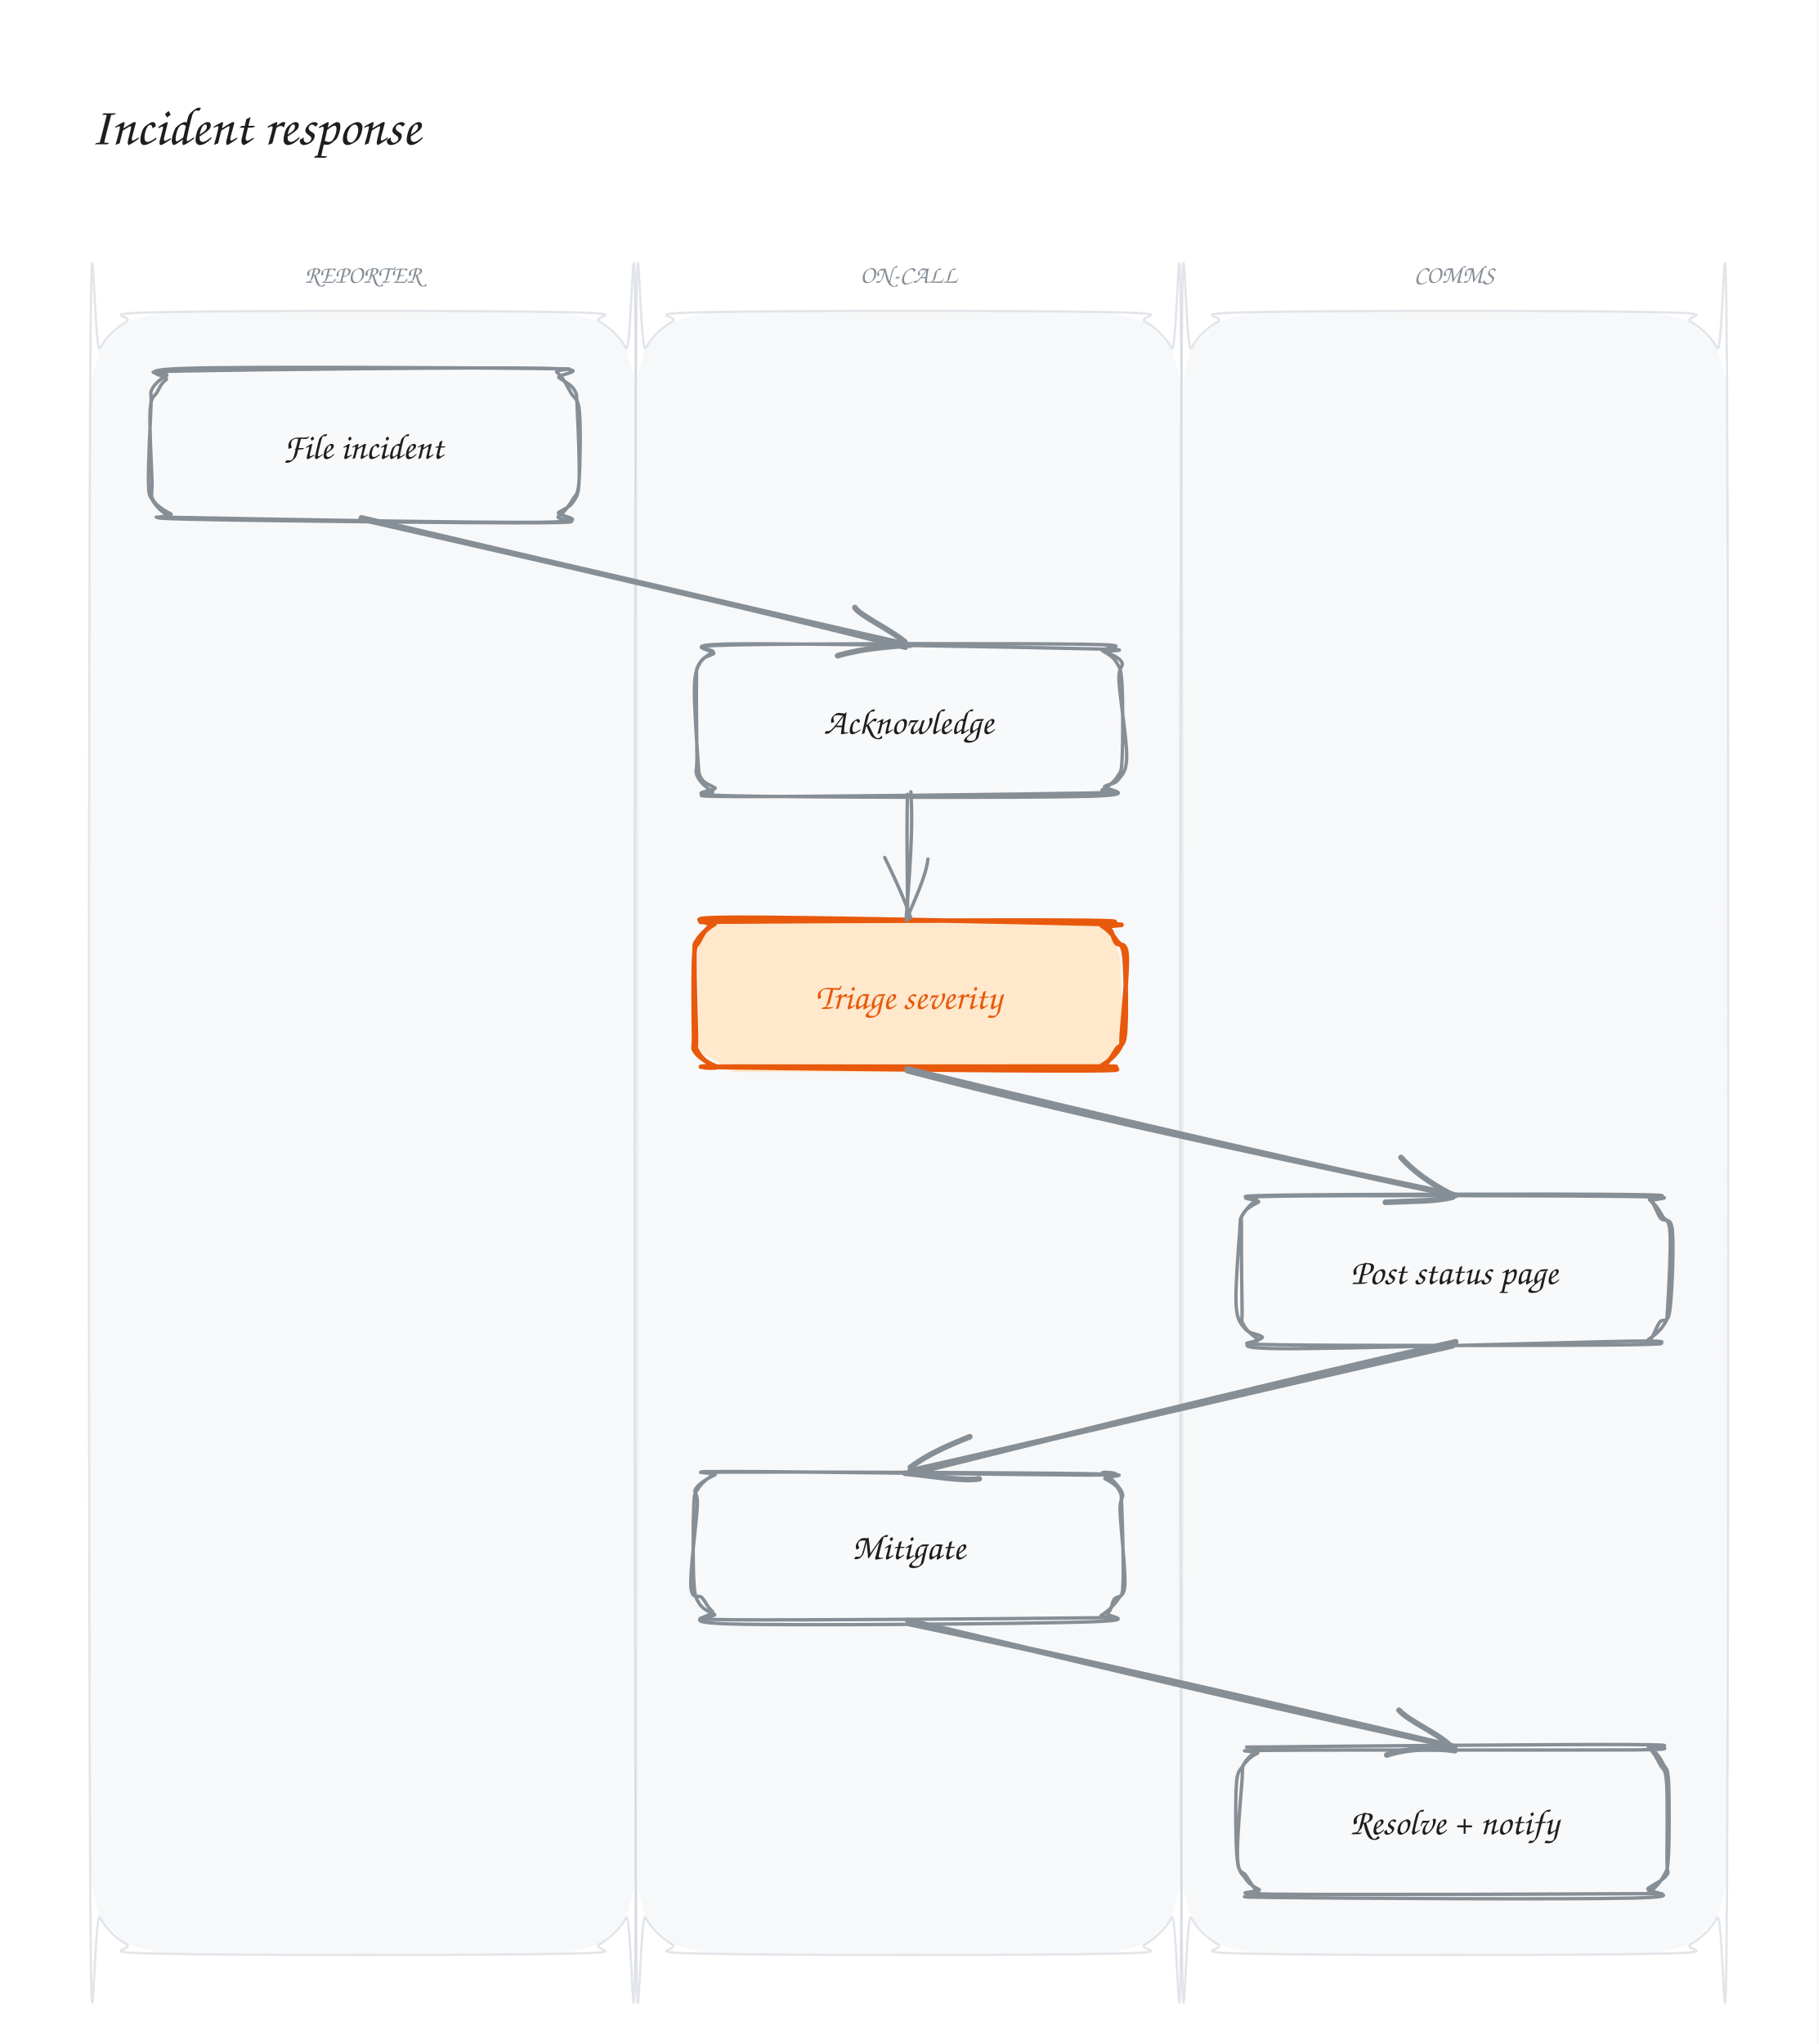
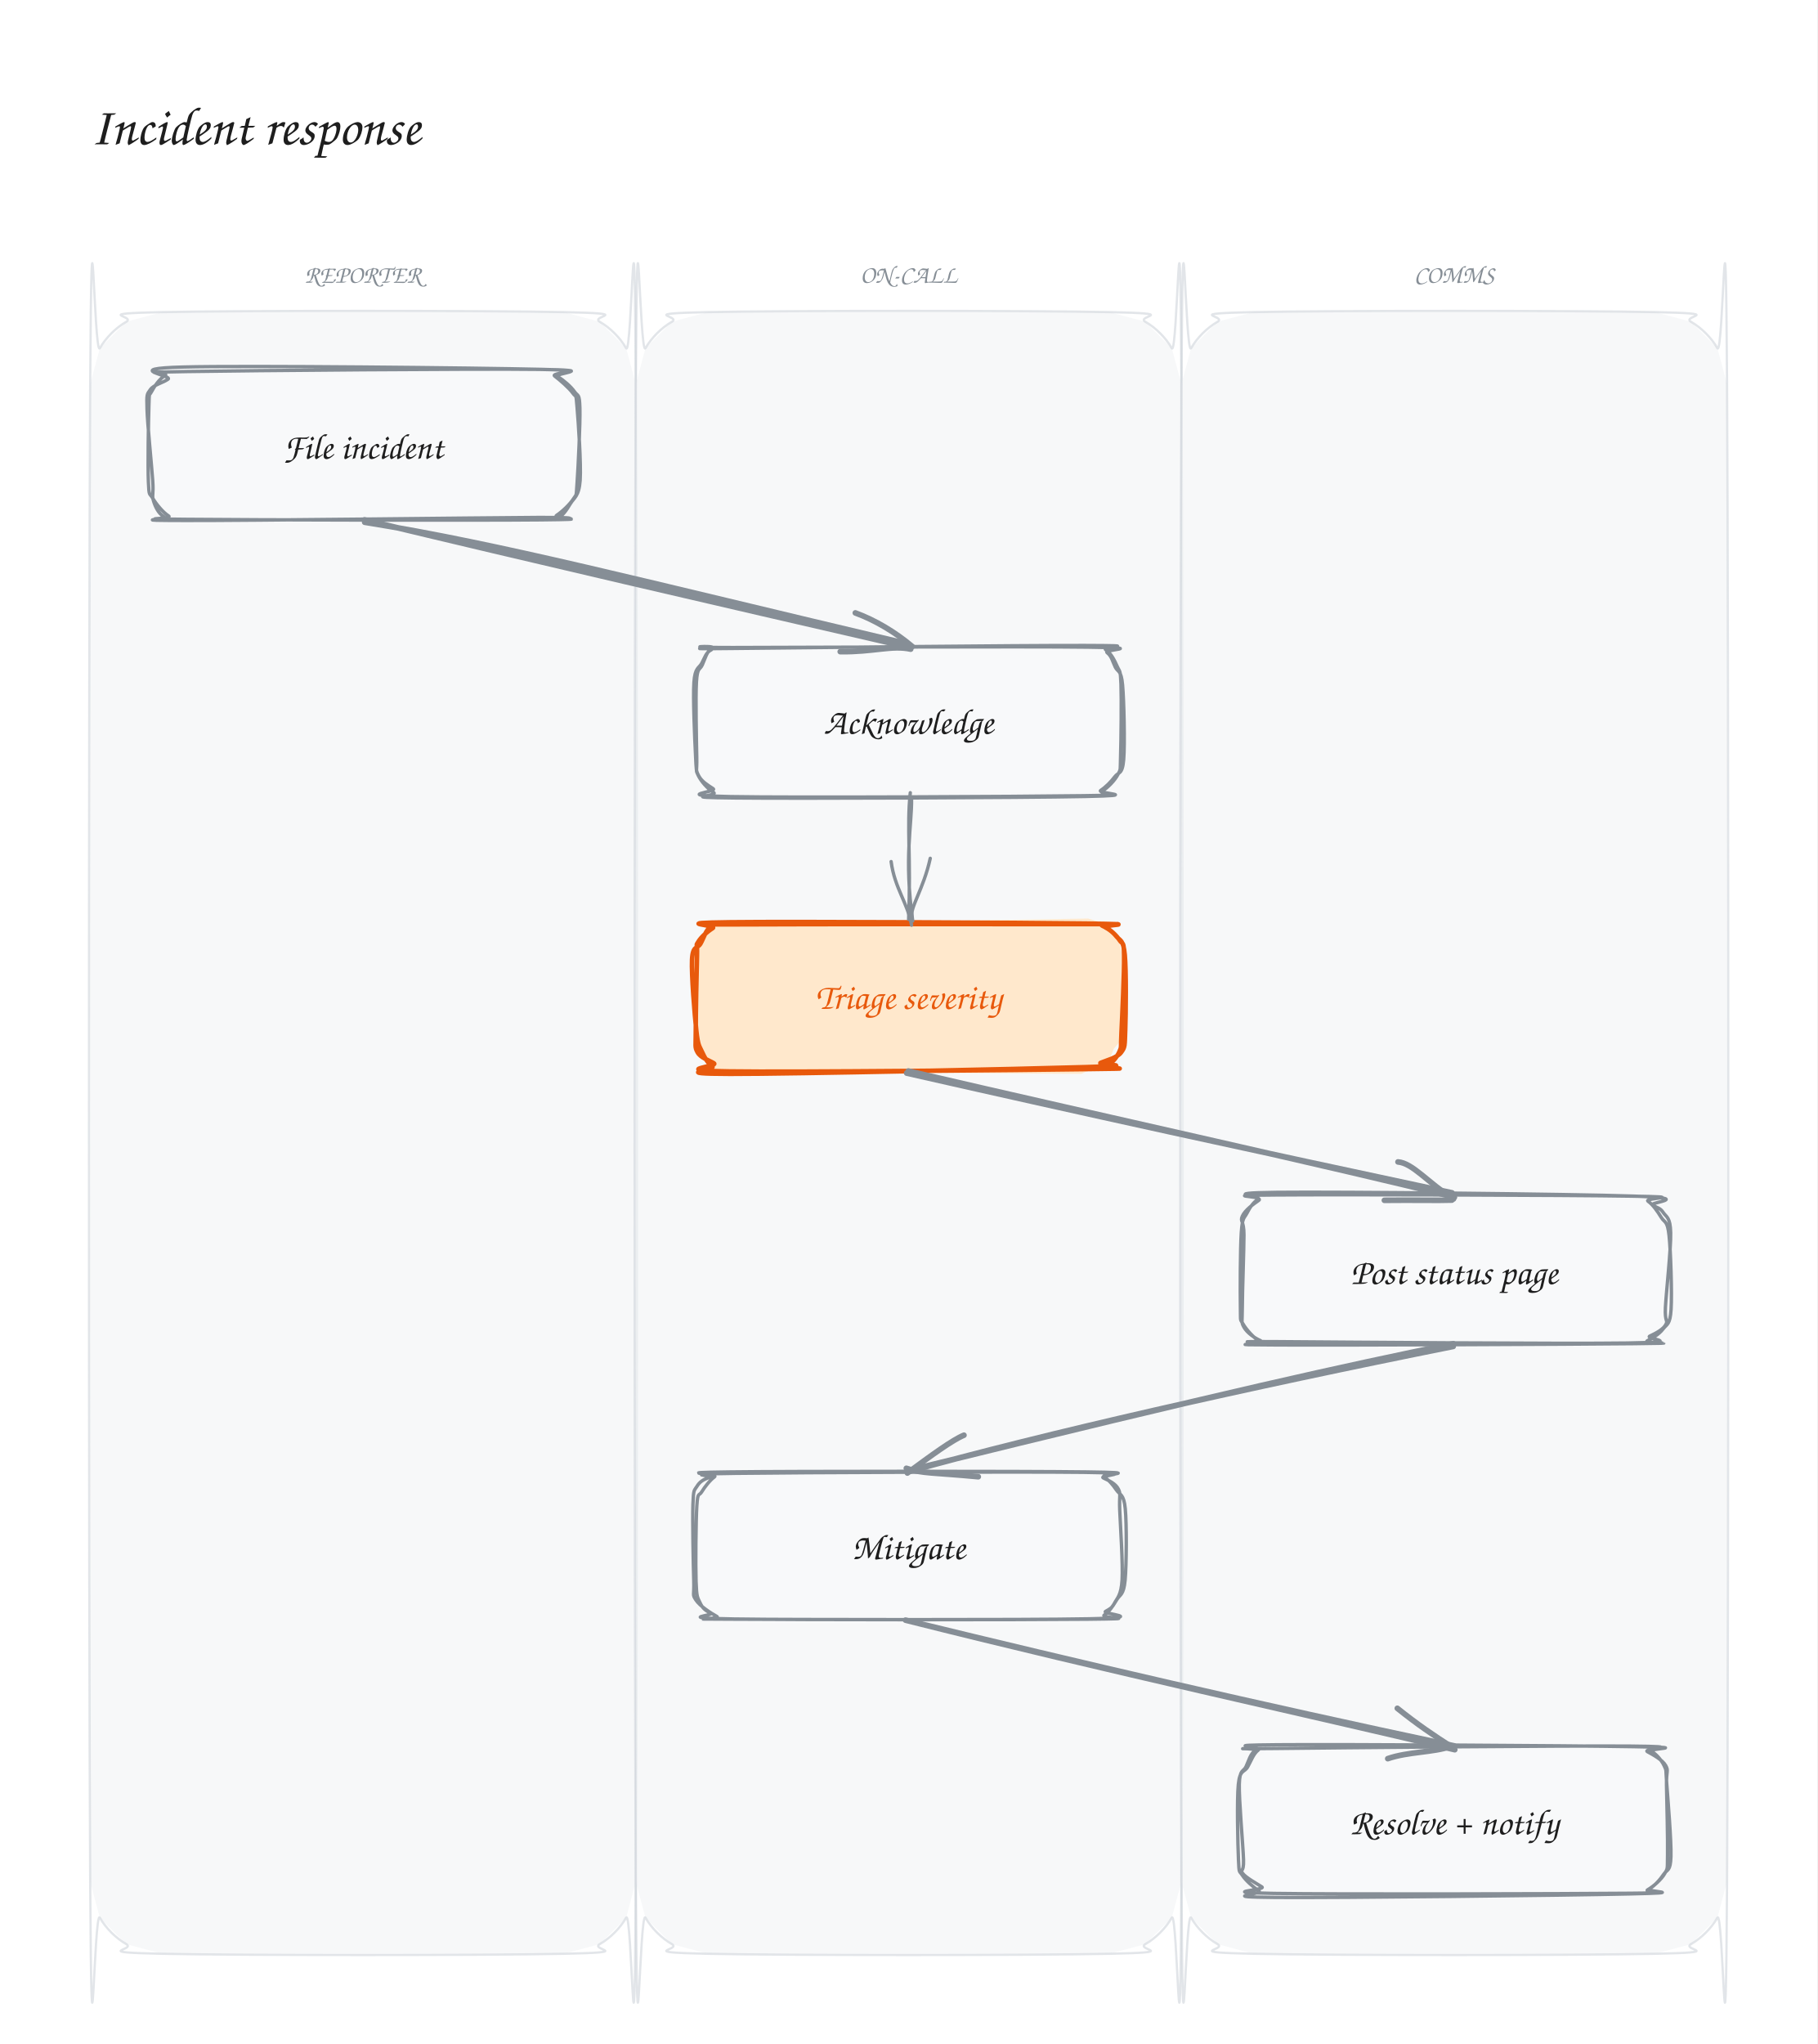
<svg xmlns="http://www.w3.org/2000/svg" width="806.00" height="906.40" viewBox="0 0 806.00 906.40">
  <rect width="806.00" height="906.40" fill="#ffffff" />
  <path d="M 250.00 138.40 L 266.00 142.69 L 277.71 154.40 L 282.00 170.40 L 282.00 834.40 L 277.71 850.40 L 266.00 862.11 L 250.00 866.40 L 72.00 866.40 L 56.00 862.11 L 44.29 850.40 L 40.00 834.40 L 40.00 170.40 L 44.29 154.40 L 56.00 142.69 L 72.00 138.40 Z" fill="#f1f3f5" stroke="none" opacity="0.60" />
  <path d="M 250.00 138.40 C 282.33 139.11, 261.38 140.02, 266.00 142.69 C 270.62 145.35, 275.05 149.78, 277.71 154.40 C 280.38 159.02, 281.29 57.07, 282.00 170.40 C 282.71 283.73, 282.71 721.07, 282.00 834.40 C 281.29 947.73, 280.38 845.78, 277.71 850.40 C 275.05 855.02, 270.62 859.45, 266.00 862.11 C 261.38 864.78, 282.33 865.69, 250.00 866.40 C 217.67 867.11, 104.33 867.11, 72.00 866.40 C 39.67 865.69, 60.62 864.78, 56.00 862.11 C 51.38 859.45, 46.95 855.02, 44.29 850.40 C 41.62 845.78, 40.71 947.73, 40.00 834.40 C 39.29 721.07, 39.29 283.73, 40.00 170.40 C 40.71 57.07, 41.62 159.02, 44.29 154.40 C 46.95 149.78, 51.38 145.35, 56.00 142.69 C 60.62 140.02, 39.67 139.11, 72.00 138.40 C 104.33 137.69, 217.67 137.69, 250.00 138.40 M 250.00 138.40 C 282.33 139.11, 261.38 140.02, 266.00 142.69 C 270.62 145.35, 275.05 149.78, 277.71 154.40 C 280.38 159.02, 281.29 57.07, 282.00 170.40 C 282.71 283.73, 282.71 721.07, 282.00 834.40 C 281.29 947.73, 280.38 845.78, 277.71 850.40 C 275.05 855.02, 270.62 859.45, 266.00 862.11 C 261.38 864.78, 282.33 865.69, 250.00 866.40 C 217.67 867.11, 104.33 867.11, 72.00 866.40 C 39.67 865.69, 60.62 864.78, 56.00 862.11 C 51.38 859.45, 46.95 855.02, 44.29 850.40 C 41.62 845.78, 40.71 947.73, 40.00 834.40 C 39.29 721.07, 39.29 283.73, 40.00 170.40 C 40.71 57.07, 41.62 159.02, 44.29 154.40 C 46.95 149.78, 51.38 145.35, 56.00 142.69 C 60.62 140.02, 39.67 139.11, 72.00 138.40 C 104.33 137.69, 217.67 137.69, 250.00 138.40" stroke="#ced4da" stroke-width="1.0" fill="none" stroke-linecap="round" stroke-linejoin="round" opacity="0.60" />
  <path d="M 492.00 138.40 L 508.00 142.69 L 519.71 154.40 L 524.00 170.40 L 524.00 834.40 L 519.71 850.40 L 508.00 862.11 L 492.00 866.40 L 314.00 866.40 L 298.00 862.11 L 286.29 850.40 L 282.00 834.40 L 282.00 170.40 L 286.29 154.40 L 298.00 142.69 L 314.00 138.40 Z" fill="#f1f3f5" stroke="none" opacity="0.60" />
  <path d="M 492.00 138.40 C 524.33 139.11, 503.38 140.02, 508.00 142.69 C 512.62 145.35, 517.05 149.78, 519.71 154.40 C 522.38 159.02, 523.29 57.07, 524.00 170.40 C 524.71 283.73, 524.71 721.07, 524.00 834.40 C 523.29 947.73, 522.38 845.78, 519.71 850.40 C 517.05 855.02, 512.62 859.45, 508.00 862.11 C 503.38 864.78, 524.33 865.69, 492.00 866.40 C 459.67 867.11, 346.33 867.11, 314.00 866.40 C 281.67 865.69, 302.62 864.78, 298.00 862.11 C 293.38 859.45, 288.95 855.02, 286.29 850.40 C 283.62 845.78, 282.71 947.73, 282.00 834.40 C 281.29 721.07, 281.29 283.73, 282.00 170.40 C 282.71 57.07, 283.62 159.02, 286.29 154.40 C 288.95 149.78, 293.38 145.35, 298.00 142.69 C 302.62 140.02, 281.67 139.11, 314.00 138.40 C 346.33 137.69, 459.67 137.69, 492.00 138.40 M 492.00 138.40 C 524.33 139.11, 503.38 140.02, 508.00 142.69 C 512.62 145.35, 517.05 149.78, 519.71 154.40 C 522.38 159.02, 523.29 57.07, 524.00 170.40 C 524.71 283.73, 524.71 721.07, 524.00 834.40 C 523.29 947.73, 522.38 845.78, 519.71 850.40 C 517.05 855.02, 512.62 859.45, 508.00 862.11 C 503.38 864.78, 524.33 865.69, 492.00 866.40 C 459.67 867.11, 346.33 867.11, 314.00 866.40 C 281.67 865.69, 302.62 864.78, 298.00 862.11 C 293.38 859.45, 288.95 855.02, 286.29 850.40 C 283.62 845.78, 282.71 947.73, 282.00 834.40 C 281.29 721.07, 281.29 283.73, 282.00 170.40 C 282.71 57.07, 283.62 159.02, 286.29 154.40 C 288.95 149.78, 293.38 145.35, 298.00 142.69 C 302.62 140.02, 281.67 139.11, 314.00 138.40 C 346.33 137.69, 459.67 137.69, 492.00 138.40" stroke="#ced4da" stroke-width="1.0" fill="none" stroke-linecap="round" stroke-linejoin="round" opacity="0.60" />
  <path d="M 734.00 138.40 L 750.00 142.69 L 761.71 154.40 L 766.00 170.40 L 766.00 834.40 L 761.71 850.40 L 750.00 862.11 L 734.00 866.40 L 556.00 866.40 L 540.00 862.11 L 528.29 850.40 L 524.00 834.40 L 524.00 170.40 L 528.29 154.40 L 540.00 142.69 L 556.00 138.40 Z" fill="#f1f3f5" stroke="none" opacity="0.60" />
  <path d="M 734.00 138.40 C 766.33 139.11, 745.38 140.02, 750.00 142.69 C 754.62 145.35, 759.05 149.78, 761.71 154.40 C 764.38 159.02, 765.29 57.07, 766.00 170.40 C 766.71 283.73, 766.71 721.07, 766.00 834.40 C 765.29 947.73, 764.38 845.78, 761.71 850.40 C 759.05 855.02, 754.62 859.45, 750.00 862.11 C 745.38 864.78, 766.33 865.69, 734.00 866.40 C 701.67 867.11, 588.33 867.11, 556.00 866.40 C 523.67 865.69, 544.62 864.78, 540.00 862.11 C 535.38 859.45, 530.95 855.02, 528.29 850.40 C 525.62 845.78, 524.71 947.73, 524.00 834.40 C 523.29 721.07, 523.29 283.73, 524.00 170.40 C 524.71 57.07, 525.62 159.02, 528.29 154.40 C 530.95 149.78, 535.38 145.35, 540.00 142.69 C 544.62 140.02, 523.67 139.11, 556.00 138.40 C 588.33 137.69, 701.67 137.69, 734.00 138.40 M 734.00 138.40 C 766.33 139.11, 745.38 140.02, 750.00 142.69 C 754.62 145.35, 759.05 149.78, 761.71 154.40 C 764.38 159.02, 765.29 57.07, 766.00 170.40 C 766.71 283.73, 766.71 721.07, 766.00 834.40 C 765.29 947.73, 764.38 845.78, 761.71 850.40 C 759.05 855.02, 754.62 859.45, 750.00 862.11 C 745.38 864.78, 766.33 865.69, 734.00 866.40 C 701.67 867.11, 588.33 867.11, 556.00 866.40 C 523.67 865.69, 544.62 864.78, 540.00 862.11 C 535.38 859.45, 530.95 855.02, 528.29 850.40 C 525.62 845.78, 524.71 947.73, 524.00 834.40 C 523.29 721.07, 523.29 283.73, 524.00 170.40 C 524.71 57.07, 525.62 159.02, 528.29 154.40 C 530.95 149.78, 535.38 145.35, 540.00 142.69 C 544.62 140.02, 523.67 139.11, 556.00 138.40 C 588.33 137.69, 701.67 137.69, 734.00 138.40" stroke="#ced4da" stroke-width="1.0" fill="none" stroke-linecap="round" stroke-linejoin="round" opacity="0.60" />
-   <path d="M 238.98 163.07 L 249.16 167.98 L 255.14 173.71 L 256.12 181.04 L 256.84 214.22 L 253.44 222.04 L 248.24 227.19 L 241.33 231.27 L 81.94 231.46 L 75.37 228.91 L 69.68 221.97 L 66.61 212.34 L 64.96 182.88 L 68.20 171.08 L 75.19 166.22 L 82.11 162.83 Z" fill="#f8f9fa" stroke="none" opacity="1.00" />
-   <path d="M 240.14 163.29 C 267.78 163.80, 245.57 165.96, 248.00 167.57 C 250.44 169.17, 253.41 170.65, 254.74 172.91 C 256.08 175.17, 255.66 174.46, 256.01 181.15 C 256.36 187.85, 257.16 206.18, 256.85 213.09 C 256.54 220.00, 255.65 220.27, 254.14 222.63 C 252.64 224.98, 250.14 225.72, 247.80 227.21 C 245.46 228.71, 267.47 231.20, 240.10 231.59 C 212.72 231.98, 111.10 230.04, 83.53 229.53 C 55.95 229.03, 77.30 229.84, 74.65 228.56 C 72.01 227.28, 69.14 224.43, 67.66 221.86 C 66.19 219.29, 65.95 220.05, 65.83 213.12 C 65.71 206.19, 66.68 187.05, 66.96 180.27 C 67.24 173.49, 66.37 174.71, 67.51 172.43 C 68.66 170.14, 71.39 167.89, 73.82 166.57 C 76.26 165.25, 54.40 165.04, 82.12 164.49 C 109.84 163.94, 212.49 162.78, 240.14 163.29 M 238.38 163.40 C 265.72 163.70, 244.60 163.35, 247.07 165.15 C 249.54 166.95, 251.53 171.29, 253.19 174.20 C 254.84 177.12, 256.40 176.10, 257.01 182.65 C 257.61 189.19, 257.33 206.93, 256.81 213.45 C 256.29 219.96, 255.40 219.13, 253.88 221.73 C 252.36 224.32, 250.07 227.33, 247.69 229.01 C 245.31 230.69, 266.87 231.62, 239.59 231.82 C 212.31 232.03, 111.30 230.90, 83.98 230.24 C 56.66 229.57, 78.34 229.23, 75.67 227.82 C 72.99 226.41, 69.34 224.31, 67.96 221.79 C 66.58 219.26, 67.63 219.35, 67.40 212.68 C 67.17 206.01, 66.18 188.25, 66.59 181.76 C 66.99 175.26, 68.64 175.94, 69.82 173.71 C 71.01 171.47, 71.49 170.08, 73.69 168.35 C 75.89 166.62, 55.57 164.15, 83.02 163.32 C 110.47 162.50, 211.04 163.09, 238.38 163.40" stroke="#868e96" stroke-width="1.5" fill="none" stroke-linecap="round" stroke-linejoin="round" opacity="1.00" />
-   <path d="M 480.81 285.65 L 489.42 288.26 L 495.10 295.51 L 496.96 304.26 L 499.59 334.50 L 496.81 342.47 L 488.29 350.21 L 481.07 350.64 L 322.74 352.40 L 314.30 348.33 L 310.68 344.87 L 309.57 336.26 L 308.67 302.57 L 311.15 295.21 L 314.26 290.27 L 325.14 286.09 Z" fill="#f8f9fa" stroke="none" opacity="1.00" />
-   <path d="M 481.08 285.69 C 508.33 286.13, 486.70 287.28, 489.06 288.63 C 491.42 289.98, 493.80 291.29, 495.24 293.79 C 496.67 296.29, 497.24 296.63, 497.66 303.61 C 498.07 310.60, 498.04 328.93, 497.73 335.69 C 497.41 342.45, 497.22 341.75, 495.75 344.18 C 494.28 346.61, 491.32 349.02, 488.91 350.27 C 486.49 351.53, 508.48 351.19, 481.26 351.69 C 454.04 352.18, 353.15 353.38, 325.59 353.23 C 298.02 353.09, 318.59 352.31, 315.87 350.81 C 313.16 349.30, 310.42 346.74, 309.29 344.21 C 308.16 341.67, 309.17 342.48, 309.11 335.62 C 309.04 328.76, 308.79 309.82, 308.91 303.04 C 309.02 296.26, 308.62 297.22, 309.80 294.93 C 310.99 292.63, 313.38 290.78, 316.01 289.29 C 318.64 287.80, 298.07 286.58, 325.58 285.98 C 353.09 285.37, 453.84 285.25, 481.08 285.69 M 482.48 287.69 C 510.00 288.32, 488.10 288.34, 490.62 289.34 C 493.13 290.35, 496.61 291.60, 497.56 293.72 C 498.50 295.84, 495.93 295.15, 496.29 302.05 C 496.66 308.94, 499.76 327.84, 499.73 335.08 C 499.71 342.33, 497.78 343.26, 496.17 345.52 C 494.56 347.79, 492.44 347.40, 490.08 348.67 C 487.71 349.94, 509.51 352.44, 481.97 353.14 C 454.44 353.85, 352.35 353.55, 324.87 352.91 C 297.38 352.27, 319.38 350.62, 317.05 349.30 C 314.73 347.99, 312.20 347.31, 310.94 345.00 C 309.68 342.69, 309.96 342.16, 309.47 335.44 C 308.98 328.72, 307.80 311.66, 308.00 304.69 C 308.20 297.71, 309.28 296.06, 310.68 293.60 C 312.08 291.14, 313.93 291.27, 316.40 289.93 C 318.87 288.59, 297.81 285.92, 325.49 285.55 C 353.17 285.17, 454.96 287.06, 482.48 287.69" stroke="#868e96" stroke-width="1.5" fill="none" stroke-linecap="round" stroke-linejoin="round" opacity="1.00" />
-   <path d="M 481.91 408.90 L 489.38 408.77 L 494.39 416.29 L 496.84 425.39 L 497.86 456.12 L 494.56 467.87 L 489.56 470.93 L 483.42 475.66 L 324.80 475.39 L 318.24 470.96 L 309.62 466.18 L 309.91 458.12 L 309.40 425.12 L 310.04 416.48 L 315.04 411.78 L 323.60 406.53 Z" fill="#ffe8cc" stroke="none" opacity="1.00" />
-   <path d="M 480.48 408.28 C 507.86 408.60, 486.30 409.14, 488.73 410.57 C 491.17 411.99, 493.45 414.42, 495.12 416.84 C 496.79 419.26, 498.11 418.22, 498.76 425.08 C 499.40 431.94, 499.61 451.29, 499.01 458.00 C 498.41 464.70, 496.71 462.93, 495.17 465.31 C 493.64 467.68, 492.11 470.69, 489.80 472.25 C 487.49 473.81, 508.69 474.51, 481.31 474.68 C 453.93 474.86, 353.14 473.74, 325.52 473.31 C 297.89 472.88, 318.28 473.32, 315.57 472.10 C 312.85 470.88, 310.35 468.24, 309.20 465.97 C 308.06 463.69, 308.90 465.38, 308.70 458.46 C 308.50 451.54, 307.90 431.40, 308.00 424.46 C 308.10 417.51, 307.84 419.22, 309.31 416.79 C 310.78 414.35, 314.31 411.21, 316.84 409.86 C 319.37 408.51, 297.21 408.95, 324.48 408.69 C 351.76 408.43, 453.11 407.97, 480.48 408.28 M 483.10 409.60 C 510.82 410.32, 489.55 409.91, 491.51 411.30 C 493.47 412.69, 493.50 415.91, 494.87 417.93 C 496.24 419.95, 499.28 416.94, 499.74 423.41 C 500.21 429.88, 498.21 449.78, 497.65 456.74 C 497.10 463.70, 497.92 462.57, 496.41 465.19 C 494.90 467.81, 491.06 471.19, 488.61 472.48 C 486.17 473.77, 508.80 472.84, 481.72 472.92 C 454.63 473.01, 353.41 472.96, 326.11 472.96 C 298.80 472.97, 320.81 474.01, 317.89 472.97 C 314.96 471.93, 310.24 469.13, 308.55 466.74 C 306.87 464.35, 307.90 465.64, 307.78 458.64 C 307.66 451.64, 307.47 431.57, 307.85 424.72 C 308.22 417.87, 308.82 419.90, 310.02 417.55 C 311.23 415.21, 312.53 412.41, 315.06 410.64 C 317.58 408.88, 297.19 407.12, 325.20 406.94 C 353.20 406.77, 455.38 408.87, 483.10 409.60" stroke="#e8590c" stroke-width="2.0" fill="none" stroke-linecap="round" stroke-linejoin="round" opacity="1.00" />
-   <path d="M 723.99 529.02 L 730.77 533.55 L 739.58 537.38 L 738.82 546.95 L 739.75 578.21 L 736.70 589.28 L 732.24 593.45 L 723.13 595.77 L 566.07 597.43 L 559.01 595.70 L 554.19 588.81 L 551.50 581.74 L 548.16 547.62 L 552.72 536.88 L 558.21 533.98 L 566.38 530.52 Z" fill="#f8f9fa" stroke="none" opacity="1.00" />
-   <path d="M 723.92 530.59 C 751.54 531.00, 730.20 531.48, 732.42 532.91 C 734.65 534.34, 735.88 536.82, 737.27 539.14 C 738.65 541.47, 740.33 540.08, 740.72 546.85 C 741.12 553.61, 740.08 573.01, 739.65 579.74 C 739.21 586.47, 739.50 584.89, 738.11 587.24 C 736.71 589.59, 733.79 592.34, 731.25 593.85 C 728.71 595.37, 750.17 595.91, 722.86 596.33 C 695.54 596.74, 594.85 596.77, 567.38 596.34 C 539.91 595.92, 560.71 595.30, 558.06 593.80 C 555.41 592.30, 552.68 589.69, 551.48 587.34 C 550.29 585.00, 551.03 586.59, 550.89 579.73 C 550.75 572.86, 550.57 553.08, 550.64 546.16 C 550.71 539.25, 550.08 540.40, 551.32 538.24 C 552.56 536.07, 555.49 534.45, 558.05 533.15 C 560.62 531.85, 539.06 530.88, 566.70 530.45 C 594.35 530.02, 696.30 530.18, 723.92 530.59 M 722.96 529.71 C 750.42 530.07, 729.49 530.44, 731.74 532.17 C 733.99 533.90, 734.77 537.86, 736.44 540.11 C 738.11 542.36, 741.06 538.86, 741.76 545.68 C 742.46 552.51, 741.59 574.27, 740.63 581.07 C 739.67 587.86, 737.63 584.10, 736.00 586.47 C 734.37 588.83, 733.00 593.90, 730.86 595.27 C 728.73 596.65, 750.59 594.26, 723.21 594.72 C 695.83 595.18, 593.84 598.35, 566.59 598.03 C 539.35 597.70, 562.14 594.22, 559.73 592.74 C 557.32 591.26, 554.03 591.55, 552.12 589.14 C 550.20 586.73, 548.61 585.52, 548.23 578.28 C 547.85 571.04, 549.40 552.23, 549.86 545.70 C 550.32 539.16, 549.77 541.30, 550.99 539.08 C 552.21 536.86, 554.50 533.88, 557.16 532.36 C 559.83 530.85, 539.34 530.44, 566.97 530.00 C 594.60 529.56, 695.50 529.35, 722.96 529.71" stroke="#868e96" stroke-width="1.5" fill="none" stroke-linecap="round" stroke-linejoin="round" opacity="1.00" />
-   <path d="M 482.22 651.36 L 489.88 655.34 L 496.17 659.63 L 498.65 668.07 L 499.66 700.72 L 495.78 708.32 L 490.16 717.06 L 479.66 719.09 L 323.80 716.58 L 315.25 715.55 L 312.07 710.59 L 308.21 700.37 L 306.45 668.92 L 309.55 660.58 L 316.55 656.54 L 324.27 653.76 Z" fill="#f8f9fa" stroke="none" opacity="1.00" />
-   <path d="M 482.38 653.50 C 509.92 654.00, 487.87 654.60, 490.19 655.80 C 492.51 657.00, 495.06 658.43, 496.29 660.69 C 497.52 662.94, 497.28 662.50, 497.58 669.33 C 497.88 676.16, 498.36 695.04, 498.10 701.66 C 497.84 708.27, 497.60 706.59, 496.02 709.02 C 494.43 711.45, 491.12 714.83, 488.57 716.23 C 486.03 717.64, 508.10 717.10, 480.74 717.44 C 453.39 717.78, 351.75 718.54, 324.43 718.27 C 297.11 718.01, 319.21 717.03, 316.84 715.85 C 314.47 714.66, 311.72 713.61, 310.20 711.16 C 308.68 708.71, 308.16 708.26, 307.74 701.15 C 307.31 694.05, 307.38 675.32, 307.67 668.53 C 307.96 661.73, 308.01 662.78, 309.47 660.38 C 310.92 657.97, 313.83 655.35, 316.41 654.09 C 318.98 652.82, 297.27 652.88, 324.93 652.79 C 352.59 652.69, 454.84 653.00, 482.38 653.50 M 480.77 654.10 C 508.17 654.23, 486.41 652.02, 489.21 653.29 C 492.01 654.55, 496.31 658.88, 497.57 661.70 C 498.83 664.52, 496.56 663.32, 496.78 670.20 C 497.00 677.09, 499.34 696.50, 498.89 703.01 C 498.44 709.53, 495.37 707.26, 494.09 709.30 C 492.82 711.33, 493.44 713.57, 491.24 715.23 C 489.04 716.90, 508.69 718.45, 480.92 719.27 C 453.14 720.09, 352.08 720.94, 324.58 720.15 C 297.09 719.36, 318.13 716.46, 315.95 714.54 C 313.76 712.61, 313.07 710.45, 311.48 708.59 C 309.89 706.72, 306.78 710.12, 306.41 703.34 C 306.05 696.57, 308.91 675.12, 309.27 667.94 C 309.63 660.75, 307.27 662.54, 308.56 660.22 C 309.84 657.91, 314.28 655.33, 316.99 654.05 C 319.69 652.77, 297.51 652.54, 324.80 652.54 C 352.10 652.55, 453.37 653.98, 480.77 654.10" stroke="#868e96" stroke-width="1.5" fill="none" stroke-linecap="round" stroke-linejoin="round" opacity="1.00" />
-   <path d="M 722.58 773.56 L 731.25 776.48 L 736.17 783.41 L 739.36 790.47 L 741.04 825.25 L 738.76 833.62 L 733.35 836.89 L 721.66 838.69 L 567.15 841.41 L 560.02 836.42 L 551.03 833.12 L 551.68 822.87 L 548.73 792.65 L 553.01 784.31 L 557.34 775.57 L 567.59 775.29 Z" fill="#f8f9fa" stroke="none" opacity="1.00" />
-   <path d="M 723.85 773.62 C 751.65 773.82, 730.34 774.40, 732.66 775.86 C 734.98 777.32, 736.54 779.99, 737.77 782.37 C 739.01 784.76, 739.68 783.40, 740.06 790.17 C 740.43 796.94, 740.41 816.00, 740.01 823.00 C 739.62 830.00, 739.12 829.52, 737.70 832.16 C 736.28 834.80, 733.95 837.58, 731.47 838.84 C 728.99 840.11, 750.38 839.57, 722.82 839.75 C 695.26 839.94, 593.52 840.28, 566.11 839.96 C 538.71 839.65, 560.67 839.02, 558.39 837.86 C 556.10 836.71, 554.00 835.46, 552.41 833.04 C 550.82 830.62, 549.11 830.49, 548.85 823.33 C 548.58 816.17, 550.31 797.00, 550.83 790.08 C 551.35 783.16, 550.58 784.23, 551.96 781.80 C 553.34 779.36, 556.79 776.67, 559.10 775.48 C 561.42 774.28, 538.40 774.96, 565.86 774.65 C 593.32 774.34, 696.05 773.42, 723.85 773.62 M 724.80 775.99 C 752.26 775.82, 729.25 774.05, 731.16 775.14 C 733.08 776.22, 734.95 779.91, 736.29 782.50 C 737.63 785.10, 738.68 783.62, 739.18 790.71 C 739.69 797.79, 739.34 818.18, 739.34 825.00 C 739.33 831.81, 740.53 829.53, 739.14 831.58 C 737.76 833.64, 733.51 835.64, 731.03 837.33 C 728.54 839.01, 751.75 841.00, 724.22 841.69 C 696.68 842.38, 593.42 841.79, 565.82 841.45 C 538.21 841.10, 560.78 841.23, 558.60 839.62 C 556.41 838.02, 554.33 834.28, 552.69 831.82 C 551.05 829.36, 549.49 831.48, 548.76 824.85 C 548.03 818.21, 547.90 798.97, 548.33 792.00 C 548.75 785.04, 549.73 785.48, 551.29 783.06 C 552.85 780.64, 555.16 778.65, 557.67 777.50 C 560.19 776.35, 538.53 776.41, 566.38 776.16 C 594.24 775.91, 697.34 776.16, 724.80 775.99" stroke="#868e96" stroke-width="1.5" fill="none" stroke-linecap="round" stroke-linejoin="round" opacity="1.00" />
-   <path d="M 160.23 230.09 C 242.55 248.98, 322.28 266.74, 401.59 286.99 M 160.32 229.66 C 258.31 252.52, 353.21 274.90, 403.54 286.14" stroke="#868e96" stroke-width="2.5" fill="none" stroke-linecap="round" stroke-linejoin="round" opacity="1.00" />
-   <path d="M 402.07 286.02 C 394.92 286.95, 384.16 287.12, 371.50 290.77 M 401.33 284.58 C 394.45 278.98, 380.98 272.69, 379.17 269.40" stroke="#868e96" stroke-width="2.5" fill="none" stroke-linecap="round" stroke-linejoin="round" opacity="1.00" />
-   <path d="M 404.00 351.11 C 404.74 364.10, 404.44 375.17, 401.96 406.54 M 402.47 352.25 C 402.00 375.08, 402.68 397.10, 402.50 407.82" stroke="#868e96" stroke-width="1.5" fill="none" stroke-linecap="round" stroke-linejoin="round" opacity="1.00" />
-   <path d="M 404.00 407.11 C 402.24 402.25, 399.87 395.51, 392.39 380.23 M 401.94 408.09 C 405.58 399.16, 410.73 388.62, 411.57 380.93" stroke="#868e96" stroke-width="1.5" fill="none" stroke-linecap="round" stroke-linejoin="round" opacity="1.00" />
-   <path d="M 402.45 474.80 C 470.76 492.56, 538.22 507.26, 644.36 529.67 M 402.37 474.01 C 496.09 496.84, 590.57 518.73, 645.63 530.09" stroke="#868e96" stroke-width="2.5" fill="none" stroke-linecap="round" stroke-linejoin="round" opacity="1.00" />
-   <path d="M 644.33 530.88 C 636.45 532.85, 627.04 532.53, 614.44 533.15 M 643.46 529.44 C 633.43 524.29, 626.10 518.58, 621.39 513.28" stroke="#868e96" stroke-width="2.5" fill="none" stroke-linecap="round" stroke-linejoin="round" opacity="1.00" />
-   <path d="M 645.65 594.99 C 548.12 617.26, 452.42 641.39, 404.63 653.26 M 644.33 596.77 C 548.83 618.53, 453.25 641.18, 403.62 652.29" stroke="#868e96" stroke-width="2.5" fill="none" stroke-linecap="round" stroke-linejoin="round" opacity="1.00" />
-   <path d="M 403.80 650.68 C 412.04 644.43, 422.17 640.34, 430.14 637.10 M 401.36 653.31 C 413.99 654.45, 426.62 656.99, 434.30 655.77" stroke="#868e96" stroke-width="2.5" fill="none" stroke-linecap="round" stroke-linejoin="round" opacity="1.00" />
-   <path d="M 403.24 719.97 C 482.06 736.47, 558.15 753.92, 644.87 774.57 M 402.58 718.55 C 490.76 739.48, 576.35 760.02, 645.28 774.53" stroke="#868e96" stroke-width="2.5" fill="none" stroke-linecap="round" stroke-linejoin="round" opacity="1.00" />
-   <path d="M 645.30 776.32 C 636.00 774.87, 623.79 775.26, 615.06 778.25 M 643.97 774.76 C 637.70 768.39, 625.02 763.47, 620.52 758.38" stroke="#868e96" stroke-width="2.5" fill="none" stroke-linecap="round" stroke-linejoin="round" opacity="1.00" />
+   <path d="M 240.12 162.44 L 247.29 167.69 L 254.09 172.46 L 257.85 180.15 L 254.78 212.50 L 253.43 223.16 L 248.90 227.52 L 237.96 232.24 L 81.90 228.44 L 72.98 228.54 L 68.61 224.06 L 65.76 212.18 L 67.87 182.12 L 67.92 173.12 L 74.69 168.02 L 82.14 163.31 Z" fill="#f8f9fa" stroke="none" opacity="1.00" />
+   <path d="M 239.25 163.80 C 266.66 164.18, 244.84 165.39, 247.43 167.03 C 250.02 168.68, 253.16 171.34, 254.79 173.66 C 256.42 175.98, 257.00 174.22, 257.20 180.96 C 257.39 187.69, 256.44 207.34, 255.96 214.05 C 255.48 220.76, 255.84 218.79, 254.32 221.21 C 252.80 223.63, 249.23 227.00, 246.84 228.55 C 244.44 230.11, 267.28 230.23, 239.93 230.52 C 212.57 230.81, 110.20 230.57, 82.68 230.29 C 55.15 230.00, 77.26 230.34, 74.77 228.79 C 72.29 227.24, 69.25 223.49, 67.76 220.97 C 66.27 218.44, 66.09 220.47, 65.81 213.65 C 65.52 206.82, 65.81 186.69, 66.04 180.03 C 66.28 173.38, 65.98 175.98, 67.19 173.72 C 68.40 171.46, 70.65 167.99, 73.28 166.49 C 75.91 165.00, 55.31 165.21, 82.97 164.76 C 110.63 164.31, 211.84 163.42, 239.25 163.80 M 240.10 163.79 C 267.58 164.45, 243.66 164.98, 245.98 166.73 C 248.30 168.48, 252.37 171.99, 254.03 174.30 C 255.69 176.60, 255.39 174.09, 255.94 180.54 C 256.49 186.99, 257.81 205.84, 257.31 212.99 C 256.81 220.14, 254.63 220.61, 252.93 223.43 C 251.23 226.25, 249.49 228.90, 247.10 229.90 C 244.71 230.91, 266.05 229.31, 238.59 229.46 C 211.12 229.61, 109.98 230.87, 82.32 230.80 C 54.65 230.74, 74.96 230.52, 72.58 229.06 C 70.21 227.60, 68.87 224.71, 68.06 222.04 C 67.25 219.37, 68.20 219.82, 67.73 213.04 C 67.25 206.25, 65.39 188.06, 65.21 181.35 C 65.03 174.64, 65.11 174.98, 66.66 172.79 C 68.21 170.59, 72.12 169.83, 74.53 168.15 C 76.94 166.48, 53.51 163.49, 81.11 162.76 C 108.70 162.03, 212.62 163.13, 240.10 163.79" stroke="#868e96" stroke-width="1.5" fill="none" stroke-linecap="round" stroke-linejoin="round" opacity="1.00" />
+   <path d="M 479.64 286.43 L 490.81 287.76 L 495.68 294.71 L 497.85 303.29 L 499.14 337.65 L 496.22 345.39 L 488.27 351.03 L 483.32 351.24 L 326.42 351.74 L 317.47 349.79 L 310.62 343.71 L 308.08 337.11 L 308.28 300.97 L 308.27 293.28 L 315.31 288.36 L 323.55 284.53 Z" fill="#f8f9fa" stroke="none" opacity="1.00" />
+   <path d="M 481.20 286.24 C 508.78 286.34, 488.05 286.60, 490.43 288.15 C 492.82 289.69, 494.38 292.98, 495.51 295.51 C 496.63 298.05, 496.93 296.76, 497.18 303.35 C 497.43 309.94, 497.23 328.37, 497.01 335.05 C 496.79 341.73, 497.22 340.79, 495.84 343.43 C 494.47 346.07, 491.33 349.31, 488.76 350.88 C 486.19 352.45, 507.92 352.45, 480.45 352.85 C 452.99 353.24, 351.34 353.77, 323.98 353.25 C 296.63 352.73, 318.65 351.26, 316.31 349.74 C 313.97 348.21, 311.24 346.59, 309.94 344.11 C 308.64 341.63, 308.85 341.77, 308.49 334.85 C 308.13 327.93, 307.31 309.41, 307.78 302.61 C 308.25 295.80, 310.02 296.44, 311.29 294.03 C 312.57 291.63, 313.18 289.26, 315.45 288.18 C 317.72 287.10, 297.31 287.88, 324.93 287.55 C 352.55 287.23, 453.61 286.14, 481.20 286.24 M 482.54 286.98 C 510.21 287.36, 489.00 287.95, 491.02 289.41 C 493.03 290.88, 493.49 293.40, 494.64 295.79 C 495.78 298.17, 497.27 296.88, 497.89 303.73 C 498.51 310.58, 498.96 330.08, 498.38 336.88 C 497.80 343.67, 496.10 342.21, 494.41 344.48 C 492.71 346.75, 490.39 349.05, 488.20 350.50 C 486.00 351.95, 508.25 352.64, 481.24 353.20 C 454.22 353.75, 353.57 354.15, 326.12 353.85 C 298.66 353.55, 319.25 353.09, 316.50 351.41 C 313.76 349.73, 310.90 346.38, 309.65 343.79 C 308.40 341.19, 309.16 342.75, 309.03 335.86 C 308.90 328.96, 308.47 309.25, 308.89 302.42 C 309.30 295.58, 310.35 297.35, 311.50 294.83 C 312.66 292.31, 313.57 288.57, 315.82 287.29 C 318.07 286.01, 297.20 287.19, 324.98 287.14 C 352.77 287.09, 454.87 286.60, 482.54 286.98" stroke="#868e96" stroke-width="1.5" fill="none" stroke-linecap="round" stroke-linejoin="round" opacity="1.00" />
+   <path d="M 482.63 407.33 L 490.04 409.55 L 496.19 416.90 L 498.47 426.60 L 499.82 458.17 L 493.99 465.09 L 491.70 470.76 L 479.54 476.18 L 322.79 475.20 L 315.68 473.57 L 311.49 464.79 L 308.80 458.88 L 306.30 426.78 L 309.70 416.52 L 317.91 408.95 L 324.27 409.82 Z" fill="#ffe8cc" stroke="none" opacity="1.00" />
+   <path d="M 481.86 409.54 C 509.61 409.92, 487.82 410.00, 490.27 411.23 C 492.73 412.47, 495.21 414.86, 496.59 416.96 C 497.98 419.06, 498.44 416.99, 498.57 423.83 C 498.70 430.67, 497.74 450.92, 497.39 458.02 C 497.03 465.12, 497.56 463.98, 496.45 466.45 C 495.34 468.91, 493.06 471.54, 490.70 472.81 C 488.34 474.09, 510.20 473.71, 482.31 474.09 C 454.43 474.48, 351.00 475.53, 323.40 475.10 C 295.79 474.67, 318.99 472.92, 316.66 471.51 C 314.32 470.10, 310.74 469.05, 309.40 466.62 C 308.05 464.19, 308.63 464.05, 308.59 456.91 C 308.55 449.78, 308.97 430.33, 309.15 423.79 C 309.33 417.26, 308.51 419.74, 309.68 417.70 C 310.84 415.67, 313.77 413.04, 316.12 411.58 C 318.48 410.12, 296.18 409.30, 323.81 408.96 C 351.43 408.62, 454.12 409.16, 481.86 409.54 M 482.42 409.81 C 509.52 409.90, 486.63 409.53, 488.75 410.42 C 490.86 411.32, 493.42 413.03, 495.11 415.18 C 496.80 417.34, 498.21 416.45, 498.87 423.37 C 499.53 430.29, 499.35 449.48, 499.08 456.70 C 498.81 463.92, 499.04 464.26, 497.23 466.69 C 495.42 469.12, 490.79 470.19, 488.22 471.28 C 485.64 472.36, 509.19 472.37, 481.78 473.19 C 454.37 474.01, 351.42 476.25, 323.77 476.20 C 296.12 476.15, 317.98 474.52, 315.91 472.88 C 313.83 471.25, 312.53 469.06, 311.35 466.42 C 310.17 463.78, 309.58 463.86, 308.85 457.06 C 308.11 450.25, 306.62 432.02, 306.93 425.58 C 307.24 419.14, 309.28 420.89, 310.72 418.41 C 312.16 415.94, 313.01 412.16, 315.58 410.74 C 318.15 409.33, 298.35 410.07, 326.15 409.92 C 353.96 409.77, 455.32 409.73, 482.42 409.81" stroke="#e8590c" stroke-width="2.0" fill="none" stroke-linecap="round" stroke-linejoin="round" opacity="1.00" />
+   <path d="M 725.46 528.85 L 730.63 533.24 L 738.61 539.39 L 739.75 545.29 L 739.55 581.76 L 739.08 590.11 L 730.10 593.99 L 725.17 597.03 L 565.36 598.04 L 557.71 595.97 L 550.31 589.72 L 549.67 580.79 L 548.52 545.75 L 551.88 538.18 L 560.21 532.46 L 565.77 529.75 Z" fill="#f8f9fa" stroke="none" opacity="1.00" />
+   <path d="M 723.30 530.42 C 750.78 530.88, 728.70 531.12, 730.95 532.68 C 733.19 534.25, 735.22 537.28, 736.78 539.81 C 738.33 542.35, 739.55 541.10, 740.28 547.91 C 741.01 554.71, 741.61 573.73, 741.17 580.64 C 740.72 587.54, 739.38 587.02, 737.61 589.34 C 735.85 591.66, 732.75 593.49, 730.58 594.58 C 728.40 595.66, 751.97 595.53, 724.57 595.84 C 697.18 596.14, 593.86 596.58, 566.19 596.41 C 538.53 596.24, 561.06 596.37, 558.59 594.82 C 556.11 593.27, 552.74 589.58, 551.34 587.11 C 549.93 584.64, 550.28 586.76, 550.15 580.00 C 550.02 573.24, 550.06 553.57, 550.55 546.55 C 551.04 539.54, 551.85 540.35, 553.10 537.89 C 554.36 535.43, 555.90 533.10, 558.07 531.77 C 560.24 530.44, 538.56 530.13, 566.10 529.90 C 593.64 529.67, 695.83 529.95, 723.30 530.42 M 724.77 530.41 C 752.53 531.35, 730.74 533.20, 732.90 534.41 C 735.05 535.63, 736.35 535.65, 737.70 537.69 C 739.05 539.73, 740.83 539.66, 740.99 546.67 C 741.16 553.67, 739.02 572.95, 738.66 579.74 C 738.30 586.53, 739.96 585.28, 738.81 587.40 C 737.66 589.52, 734.63 591.11, 731.77 592.47 C 728.92 593.83, 749.14 595.14, 721.67 595.55 C 694.20 595.97, 594.06 595.14, 566.95 594.95 C 539.84 594.77, 561.55 595.53, 559.01 594.46 C 556.47 593.39, 553.06 590.97, 551.72 588.52 C 550.38 586.07, 551.00 586.55, 551.00 579.74 C 551.00 572.94, 551.73 554.41, 551.73 547.67 C 551.73 540.94, 549.89 541.90, 551.00 539.33 C 552.10 536.75, 555.78 534.02, 558.35 532.25 C 560.91 530.49, 538.65 529.05, 566.38 528.74 C 594.12 528.43, 697.02 529.46, 724.77 530.41" stroke="#868e96" stroke-width="1.5" fill="none" stroke-linecap="round" stroke-linejoin="round" opacity="1.00" />
+   <path d="M 479.58 651.26 L 489.66 656.19 L 494.85 660.59 L 499.09 668.98 L 497.12 700.05 L 495.50 710.55 L 490.48 715.56 L 482.75 720.32 L 323.91 719.83 L 314.53 718.10 L 309.97 708.26 L 306.43 701.53 L 307.44 668.00 L 310.59 660.89 L 317.41 652.66 L 326.37 651.26 Z" fill="#f8f9fa" stroke="none" opacity="1.00" />
+   <path d="M 481.92 652.72 C 509.62 653.08, 487.39 653.60, 489.59 654.93 C 491.79 656.25, 493.55 658.34, 495.13 660.69 C 496.71 663.04, 498.45 662.36, 499.09 669.04 C 499.74 675.72, 499.65 694.02, 499.01 700.76 C 498.36 707.50, 496.78 706.91, 495.24 709.49 C 493.70 712.06, 491.88 714.79, 489.74 716.22 C 487.60 717.64, 509.76 717.74, 482.41 718.03 C 455.06 718.31, 353.50 718.38, 325.62 717.93 C 297.75 717.47, 317.69 716.49, 315.16 715.28 C 312.63 714.07, 311.53 713.01, 310.46 710.67 C 309.38 708.34, 308.95 708.40, 308.72 701.26 C 308.49 694.12, 308.64 674.46, 309.06 667.84 C 309.49 661.21, 309.96 663.66, 311.27 661.50 C 312.58 659.34, 314.93 656.33, 316.95 654.87 C 318.96 653.40, 295.88 653.08, 323.37 652.72 C 350.87 652.36, 454.22 652.35, 481.92 652.72 M 480.46 652.90 C 507.64 653.24, 486.77 654.15, 489.36 655.38 C 491.95 656.61, 494.79 657.90, 496.00 660.28 C 497.21 662.65, 496.35 662.93, 496.63 669.65 C 496.92 676.36, 498.08 693.67, 497.68 700.56 C 497.29 707.44, 495.51 708.62, 494.28 710.96 C 493.05 713.30, 492.19 713.44, 490.31 714.59 C 488.42 715.74, 510.67 717.28, 482.98 717.85 C 455.28 718.42, 351.66 718.19, 324.16 718.02 C 296.65 717.84, 320.52 718.22, 317.94 716.80 C 315.35 715.38, 310.35 712.15, 308.65 709.50 C 306.94 706.85, 307.92 707.98, 307.70 700.92 C 307.48 693.86, 307.10 674.10, 307.33 667.14 C 307.57 660.18, 307.88 661.13, 309.10 659.14 C 310.33 657.14, 311.81 656.11, 314.67 655.15 C 317.53 654.18, 298.64 653.72, 326.28 653.34 C 353.91 652.97, 453.28 652.56, 480.46 652.90" stroke="#868e96" stroke-width="1.5" fill="none" stroke-linecap="round" stroke-linejoin="round" opacity="1.00" />
+   <path d="M 724.49 772.98 L 730.02 776.32 L 738.65 780.84 L 738.11 792.19 L 739.24 825.90 L 736.49 832.69 L 731.41 838.17 L 722.95 840.17 L 567.45 839.71 L 556.32 837.70 L 551.40 830.53 L 550.56 824.43 L 551.77 791.70 L 551.38 784.43 L 559.59 778.01 L 564.97 772.87 Z" fill="#f8f9fa" stroke="none" opacity="1.00" />
+   <path d="M 724.61 774.55 C 752.26 775.03, 730.27 775.20, 732.52 776.61 C 734.77 778.02, 736.98 780.63, 738.10 783.01 C 739.22 785.39, 738.73 784.20, 739.23 790.91 C 739.73 797.62, 741.33 816.56, 741.11 823.27 C 740.89 829.98, 739.49 828.77, 737.89 831.16 C 736.30 833.54, 733.99 836.14, 731.53 837.59 C 729.06 839.03, 750.71 839.20, 723.09 839.84 C 695.48 840.48, 593.31 841.64, 565.85 841.41 C 538.39 841.18, 560.79 840.10, 558.32 838.47 C 555.86 836.84, 552.56 833.95, 551.05 831.63 C 549.55 829.31, 549.59 831.24, 549.29 824.52 C 548.98 817.81, 548.55 798.16, 549.23 791.34 C 549.91 784.51, 551.88 786.11, 553.36 783.56 C 554.83 781.01, 555.89 777.68, 558.10 776.04 C 560.31 774.39, 538.88 773.95, 566.63 773.70 C 594.38 773.46, 696.96 774.06, 724.61 774.55 M 722.93 774.29 C 750.44 774.53, 728.02 775.33, 730.66 776.76 C 733.30 778.20, 737.35 780.40, 738.76 782.89 C 740.17 785.38, 739.00 785.11, 739.14 791.71 C 739.28 798.30, 739.73 815.94, 739.60 822.46 C 739.47 828.98, 739.82 828.25, 738.34 830.85 C 736.87 833.44, 733.33 836.58, 730.76 838.03 C 728.19 839.48, 750.54 839.29, 722.93 839.55 C 695.31 839.81, 592.27 840.09, 565.06 839.62 C 537.86 839.15, 562.02 838.23, 559.68 836.73 C 557.35 835.22, 552.39 832.58, 551.03 830.57 C 549.67 828.55, 551.77 831.21, 551.54 824.65 C 551.31 818.09, 549.48 798.07, 549.66 791.19 C 549.85 784.32, 551.47 785.87, 552.65 783.38 C 553.83 780.90, 554.58 777.61, 556.74 776.27 C 558.90 774.93, 537.90 775.68, 565.59 775.35 C 593.29 775.02, 695.42 774.06, 722.93 774.29" stroke="#868e96" stroke-width="1.5" fill="none" stroke-linecap="round" stroke-linejoin="round" opacity="1.00" />
+   <path d="M 161.75 231.59 C 222.53 241.32, 282.98 257.32, 402.55 285.52 M 161.67 230.53 C 237.10 248.66, 312.43 266.10, 403.62 287.11" stroke="#868e96" stroke-width="2.5" fill="none" stroke-linecap="round" stroke-linejoin="round" opacity="1.00" />
+   <path d="M 403.92 287.86 C 395.66 286.01, 387.34 289.19, 372.67 288.97 M 404.64 286.71 C 397.15 280.39, 388.28 275.05, 379.36 271.79" stroke="#868e96" stroke-width="2.5" fill="none" stroke-linecap="round" stroke-linejoin="round" opacity="1.00" />
+   <path d="M 404.30 354.27 C 404.45 366.04, 400.92 380.33, 404.81 408.38 M 403.74 351.53 C 402.12 366.88, 404.05 379.90, 403.01 407.67" stroke="#868e96" stroke-width="1.5" fill="none" stroke-linecap="round" stroke-linejoin="round" opacity="1.00" />
+   <path d="M 404.30 410.27 C 402.78 400.83, 396.77 393.82, 395.24 382.07 M 404.49 406.65 C 403.39 402.74, 409.63 394.23, 412.59 380.62" stroke="#868e96" stroke-width="1.5" fill="none" stroke-linecap="round" stroke-linejoin="round" opacity="1.00" />
+   <path d="M 402.14 475.86 C 480.12 493.58, 554.73 509.91, 644.01 528.95 M 402.86 474.93 C 496.64 496.72, 592.10 517.61, 645.08 530.89" stroke="#868e96" stroke-width="2.5" fill="none" stroke-linecap="round" stroke-linejoin="round" opacity="1.00" />
+   <path d="M 643.95 532.18 C 637.68 532.40, 627.22 532.12, 614.01 532.27 M 644.65 531.69 C 633.19 524.34, 626.55 515.77, 620.05 515.25" stroke="#868e96" stroke-width="2.5" fill="none" stroke-linecap="round" stroke-linejoin="round" opacity="1.00" />
+   <path d="M 644.55 597.07 C 554.08 615.16, 462.72 635.82, 402.50 652.71 M 644.59 595.87 C 595.47 605.91, 545.65 616.84, 403.46 651.91" stroke="#868e96" stroke-width="2.5" fill="none" stroke-linecap="round" stroke-linejoin="round" opacity="1.00" />
+   <path d="M 402.45 653.21 C 413.28 645.23, 422.36 638.58, 427.54 636.43 M 401.99 651.11 C 408.93 653.51, 414.19 652.97, 433.89 654.85" stroke="#868e96" stroke-width="2.5" fill="none" stroke-linecap="round" stroke-linejoin="round" opacity="1.00" />
+   <path d="M 401.62 718.45 C 492.07 741.22, 579.06 760.12, 645.23 775.90 M 402.94 718.77 C 479.36 737.39, 556.81 755.50, 644.96 774.19" stroke="#868e96" stroke-width="2.5" fill="none" stroke-linecap="round" stroke-linejoin="round" opacity="1.00" />
+   <path d="M 643.31 774.46 C 636.05 777.13, 624.43 776.75, 615.51 779.87 M 644.85 775.30 C 635.27 769.17, 628.84 764.80, 619.75 757.54" stroke="#868e96" stroke-width="2.5" fill="none" stroke-linecap="round" stroke-linejoin="round" opacity="1.00" />
  <text x="40.00" y="40.00" font-size="24" font-family="Excalifont, Virgil, 'Segoe Print', 'Bradley Hand', 'Chalkboard SE', Chalkboard, 'Comic Sans MS', cursive" fill="#1e1e1e" text-anchor="start" opacity="1.00">
    <tspan x="40.00" dy="24.00">Incident response</tspan>
  </text>
  <text x="161.00" y="114.40" font-size="11" font-family="Excalifont, Virgil, 'Segoe Print', 'Bradley Hand', 'Chalkboard SE', Chalkboard, 'Comic Sans MS', cursive" fill="#868e96" text-anchor="middle" opacity="1.00">
    <tspan x="161.00" dy="11.00">REPORTER</tspan>
  </text>
  <text x="403.00" y="114.40" font-size="11" font-family="Excalifont, Virgil, 'Segoe Print', 'Bradley Hand', 'Chalkboard SE', Chalkboard, 'Comic Sans MS', cursive" fill="#868e96" text-anchor="middle" opacity="1.00">
    <tspan x="403.00" dy="11.00">ON-CALL</tspan>
  </text>
  <text x="645.00" y="114.40" font-size="11" font-family="Excalifont, Virgil, 'Segoe Print', 'Bradley Hand', 'Chalkboard SE', Chalkboard, 'Comic Sans MS', cursive" fill="#868e96" text-anchor="middle" opacity="1.00">
    <tspan x="645.00" dy="11.00">COMMS</tspan>
  </text>
  <text x="161.00" y="187.40" font-size="16" font-family="Excalifont, Virgil, 'Segoe Print', 'Bradley Hand', 'Chalkboard SE', Chalkboard, 'Comic Sans MS', cursive" fill="#1e1e1e" text-anchor="middle" opacity="1.00">
    <tspan x="161.00" dy="16.00">File incident</tspan>
  </text>
  <text x="403.00" y="309.40" font-size="16" font-family="Excalifont, Virgil, 'Segoe Print', 'Bradley Hand', 'Chalkboard SE', Chalkboard, 'Comic Sans MS', cursive" fill="#1e1e1e" text-anchor="middle" opacity="1.00">
    <tspan x="403.00" dy="16.00">Acknowledge</tspan>
  </text>
  <text x="403.00" y="431.40" font-size="16" font-family="Excalifont, Virgil, 'Segoe Print', 'Bradley Hand', 'Chalkboard SE', Chalkboard, 'Comic Sans MS', cursive" fill="#e8590c" text-anchor="middle" opacity="1.00">
    <tspan x="403.00" dy="16.00">Triage severity</tspan>
  </text>
  <text x="645.00" y="553.40" font-size="16" font-family="Excalifont, Virgil, 'Segoe Print', 'Bradley Hand', 'Chalkboard SE', Chalkboard, 'Comic Sans MS', cursive" fill="#1e1e1e" text-anchor="middle" opacity="1.00">
    <tspan x="645.00" dy="16.00">Post status page</tspan>
  </text>
  <text x="403.00" y="675.40" font-size="16" font-family="Excalifont, Virgil, 'Segoe Print', 'Bradley Hand', 'Chalkboard SE', Chalkboard, 'Comic Sans MS', cursive" fill="#1e1e1e" text-anchor="middle" opacity="1.00">
    <tspan x="403.00" dy="16.00">Mitigate</tspan>
  </text>
  <text x="645.00" y="797.40" font-size="16" font-family="Excalifont, Virgil, 'Segoe Print', 'Bradley Hand', 'Chalkboard SE', Chalkboard, 'Comic Sans MS', cursive" fill="#1e1e1e" text-anchor="middle" opacity="1.00">
    <tspan x="645.00" dy="16.00">Resolve + notify</tspan>
  </text>
</svg>
